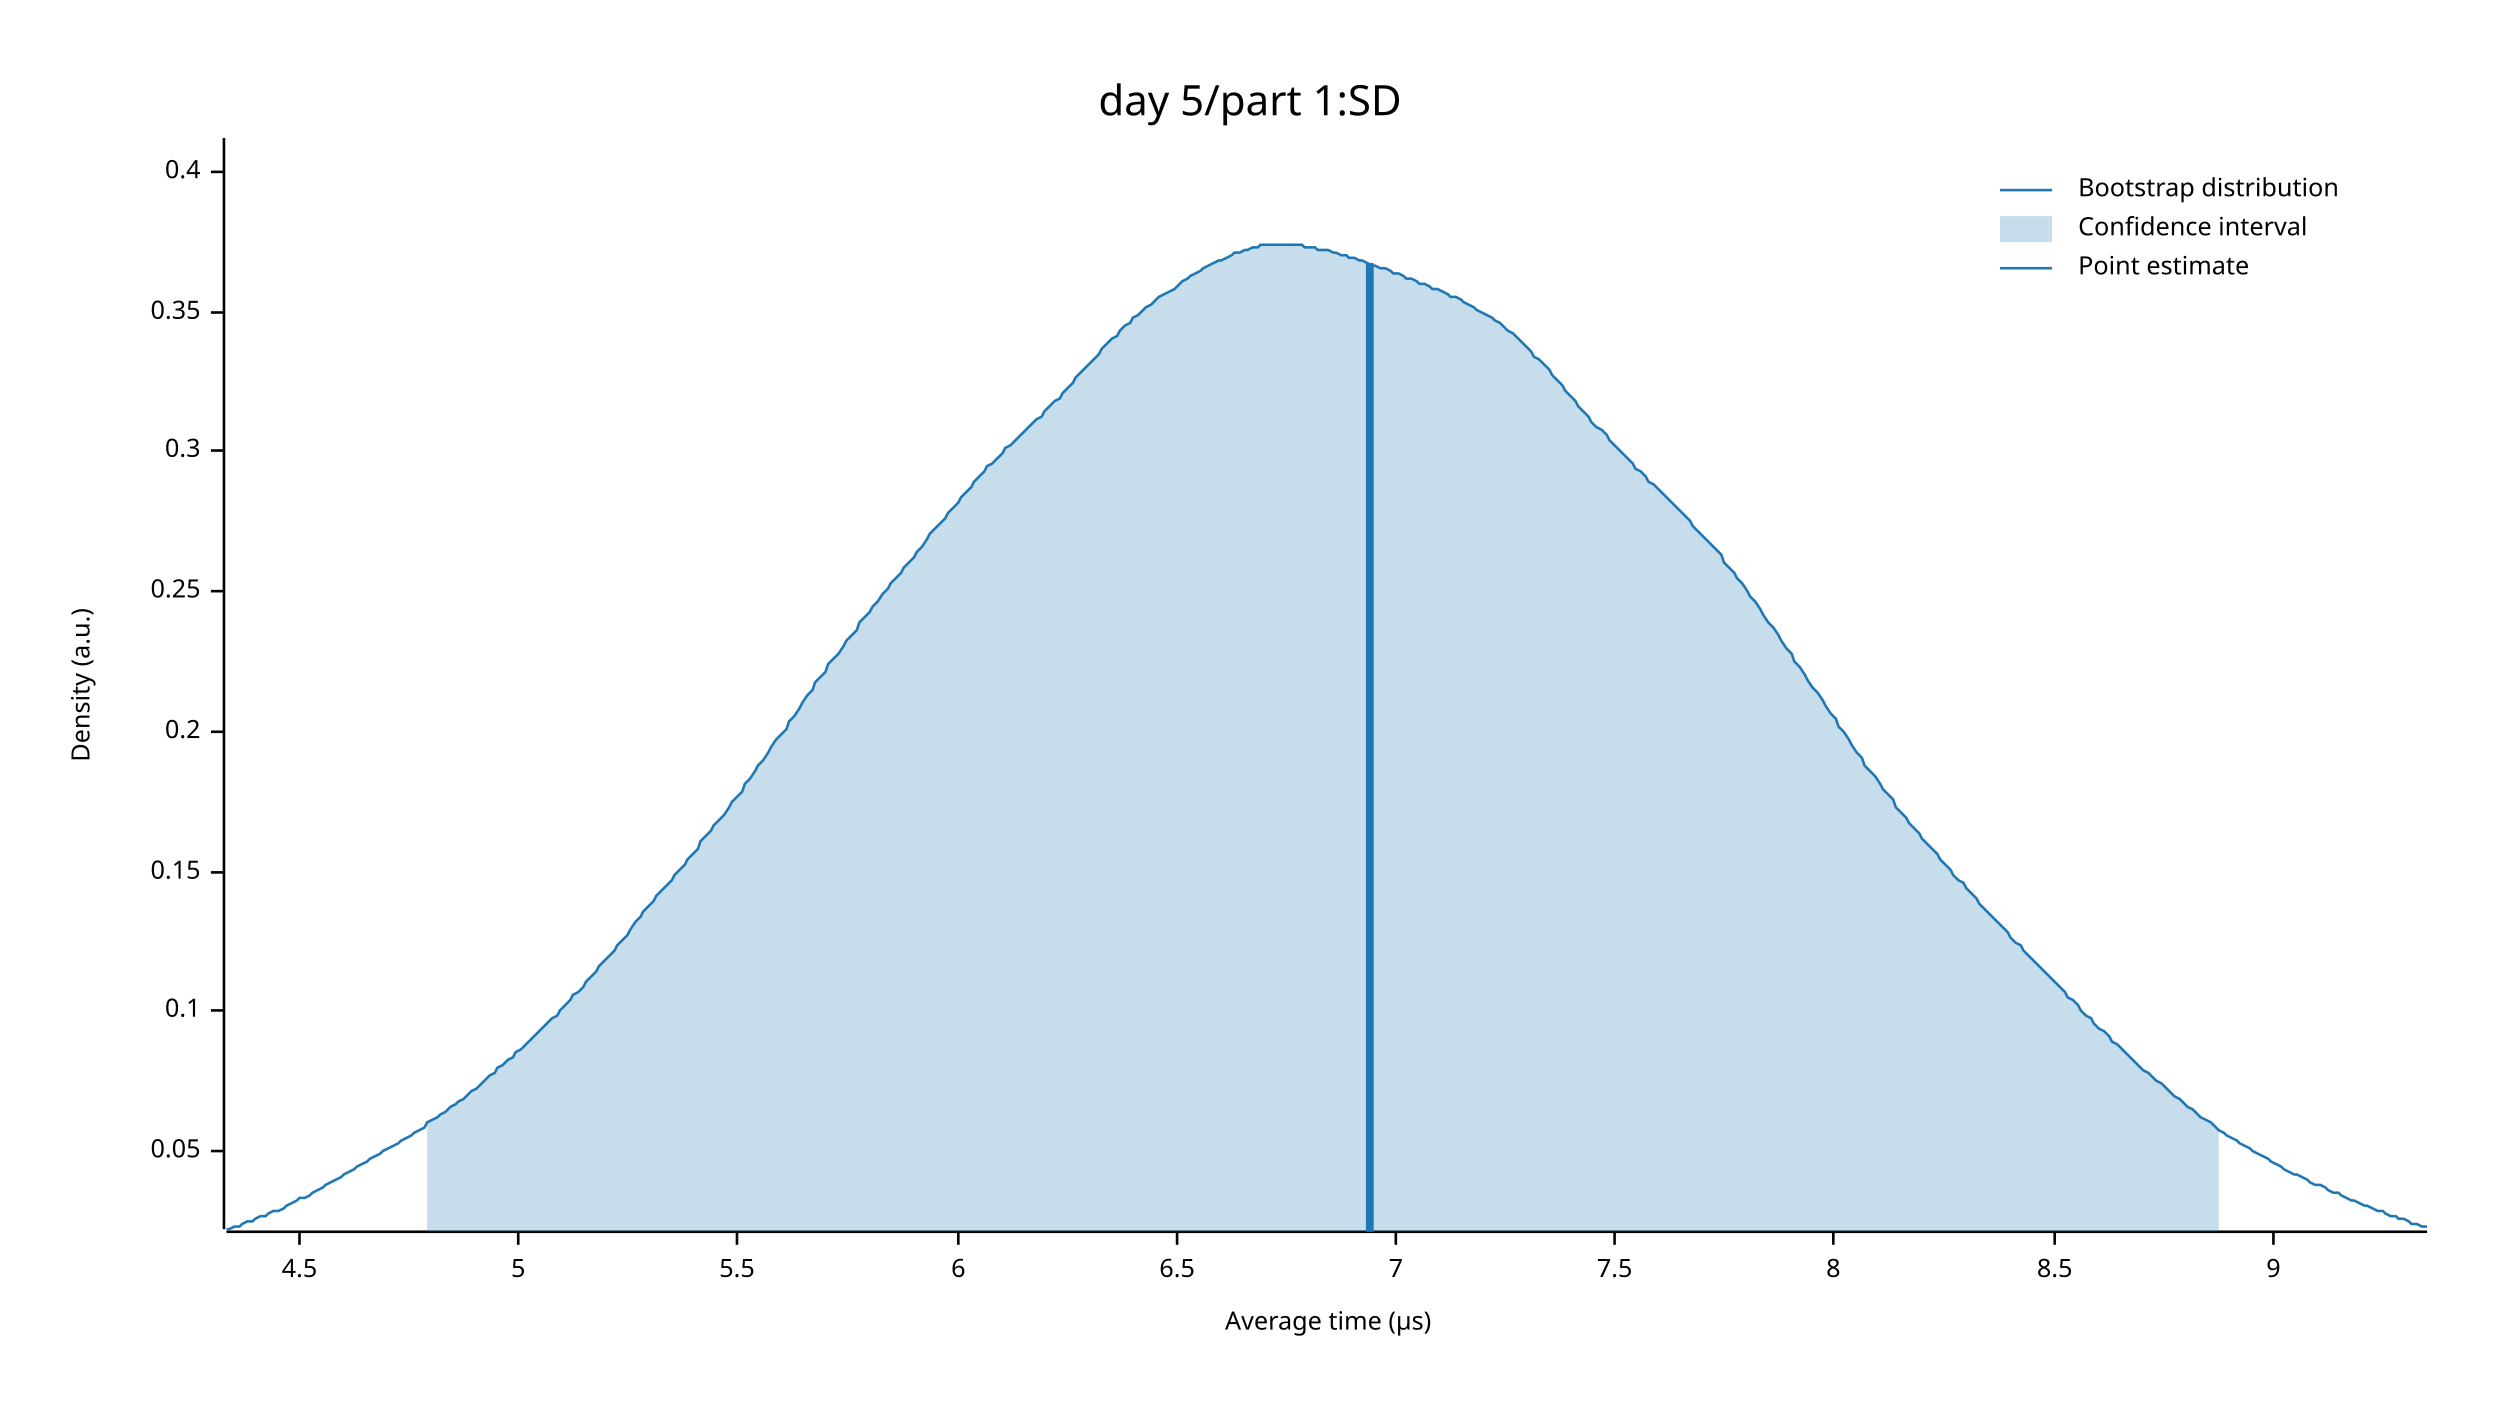
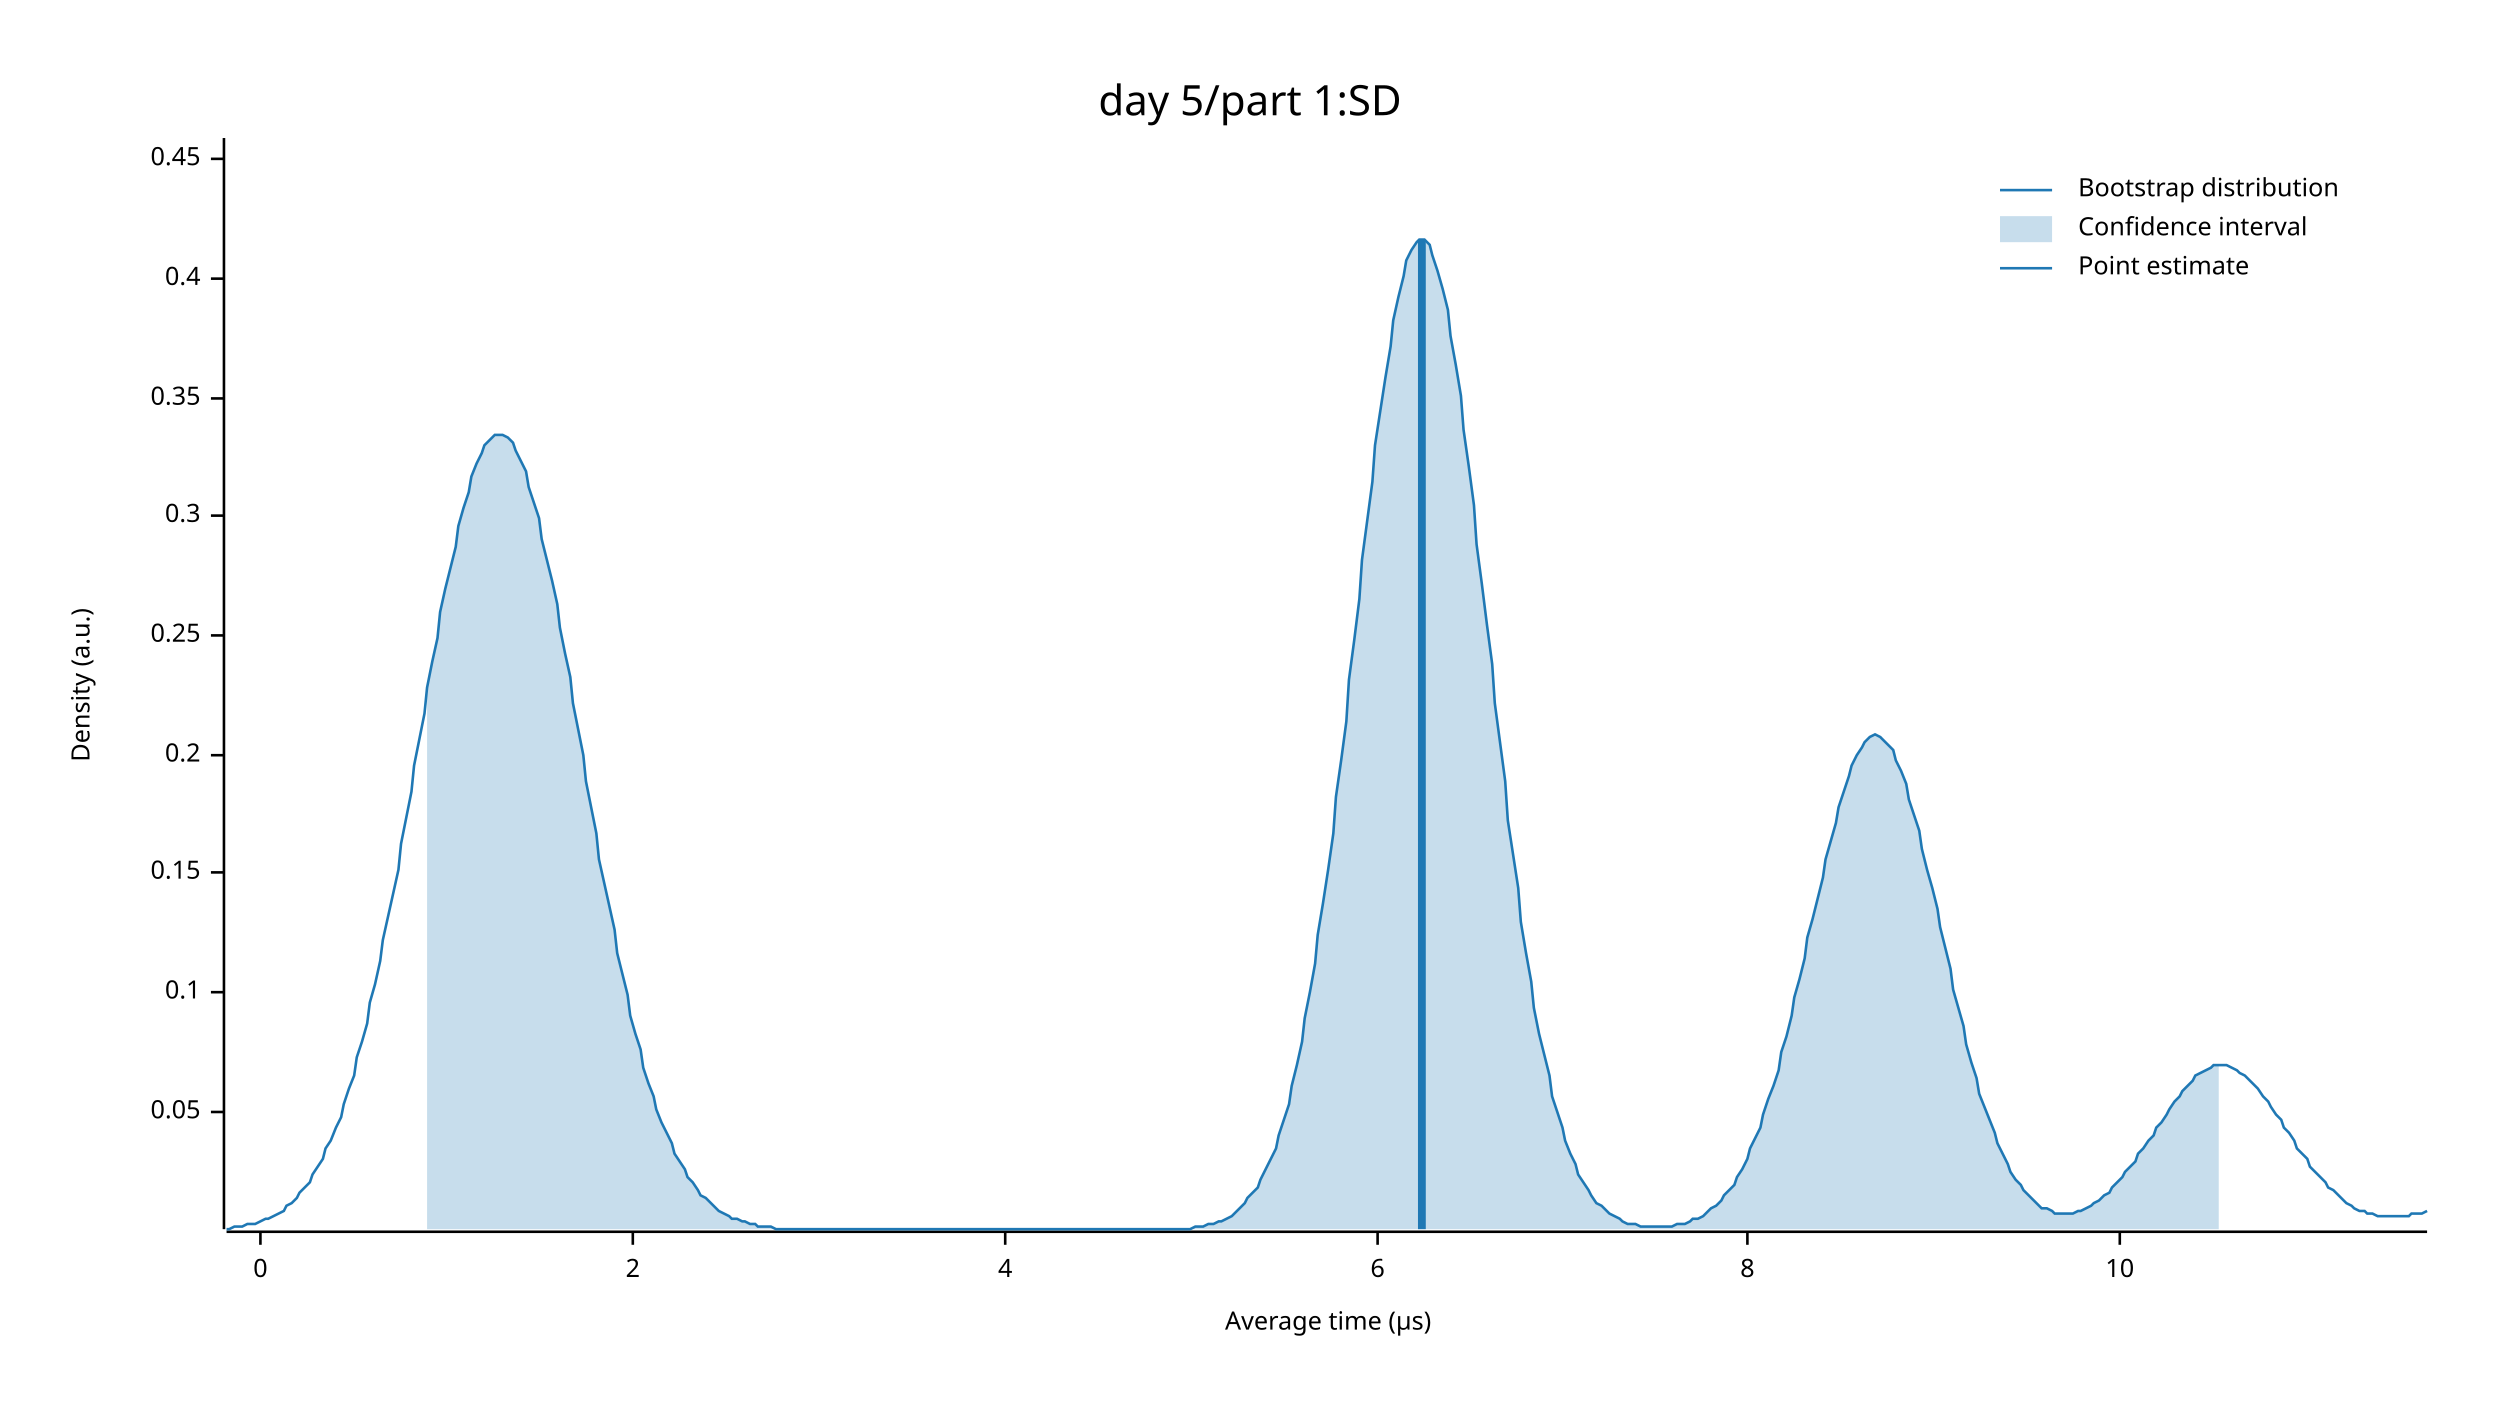
<svg xmlns="http://www.w3.org/2000/svg" width="960" height="540" viewBox="0 0 960 540">
  <text x="480" y="32" dy="0.76em" text-anchor="middle" font-family="sans-serif" font-size="16.129" opacity="1" fill="#000000">
day 5/part 1:SD
</text>
  <text x="27" y="263" dy="0.76em" text-anchor="middle" font-family="sans-serif" font-size="9.677" opacity="1" fill="#000000" transform="rotate(270, 27, 263)">
Density (a.u.)
</text>
  <text x="510" y="513" dy="-0.5ex" text-anchor="middle" font-family="sans-serif" font-size="9.677" opacity="1" fill="#000000">
Average time (µs)
</text>
  <polyline fill="none" opacity="1" stroke="#000000" stroke-width="1" points="86,53 86,472 " />
-   <text x="77" y="442" dy="0.5ex" text-anchor="end" font-family="sans-serif" font-size="9.677" opacity="1" fill="#000000">
+   <text x="77" y="427" dy="0.5ex" text-anchor="end" font-family="sans-serif" font-size="9.677" opacity="1" fill="#000000">
0.05
</text>
-   <polyline fill="none" opacity="1" stroke="#000000" stroke-width="1" points="81,442 86,442 " />
-   <text x="77" y="388" dy="0.5ex" text-anchor="end" font-family="sans-serif" font-size="9.677" opacity="1" fill="#000000">
+   <polyline fill="none" opacity="1" stroke="#000000" stroke-width="1" points="81,427 86,427 " />
+   <text x="77" y="381" dy="0.5ex" text-anchor="end" font-family="sans-serif" font-size="9.677" opacity="1" fill="#000000">
0.1
</text>
-   <polyline fill="none" opacity="1" stroke="#000000" stroke-width="1" points="81,388 86,388 " />
+   <polyline fill="none" opacity="1" stroke="#000000" stroke-width="1" points="81,381 86,381 " />
  <text x="77" y="335" dy="0.5ex" text-anchor="end" font-family="sans-serif" font-size="9.677" opacity="1" fill="#000000">
0.15
</text>
  <polyline fill="none" opacity="1" stroke="#000000" stroke-width="1" points="81,335 86,335 " />
-   <text x="77" y="281" dy="0.5ex" text-anchor="end" font-family="sans-serif" font-size="9.677" opacity="1" fill="#000000">
+   <text x="77" y="290" dy="0.5ex" text-anchor="end" font-family="sans-serif" font-size="9.677" opacity="1" fill="#000000">
0.2
</text>
-   <polyline fill="none" opacity="1" stroke="#000000" stroke-width="1" points="81,281 86,281 " />
-   <text x="77" y="227" dy="0.5ex" text-anchor="end" font-family="sans-serif" font-size="9.677" opacity="1" fill="#000000">
+   <polyline fill="none" opacity="1" stroke="#000000" stroke-width="1" points="81,290 86,290 " />
+   <text x="77" y="244" dy="0.5ex" text-anchor="end" font-family="sans-serif" font-size="9.677" opacity="1" fill="#000000">
0.25
</text>
-   <polyline fill="none" opacity="1" stroke="#000000" stroke-width="1" points="81,227 86,227 " />
-   <text x="77" y="173" dy="0.5ex" text-anchor="end" font-family="sans-serif" font-size="9.677" opacity="1" fill="#000000">
+   <polyline fill="none" opacity="1" stroke="#000000" stroke-width="1" points="81,244 86,244 " />
+   <text x="77" y="198" dy="0.5ex" text-anchor="end" font-family="sans-serif" font-size="9.677" opacity="1" fill="#000000">
0.3
</text>
-   <polyline fill="none" opacity="1" stroke="#000000" stroke-width="1" points="81,173 86,173 " />
-   <text x="77" y="120" dy="0.5ex" text-anchor="end" font-family="sans-serif" font-size="9.677" opacity="1" fill="#000000">
+   <polyline fill="none" opacity="1" stroke="#000000" stroke-width="1" points="81,198 86,198 " />
+   <text x="77" y="153" dy="0.5ex" text-anchor="end" font-family="sans-serif" font-size="9.677" opacity="1" fill="#000000">
0.35
</text>
-   <polyline fill="none" opacity="1" stroke="#000000" stroke-width="1" points="81,120 86,120 " />
-   <text x="77" y="66" dy="0.5ex" text-anchor="end" font-family="sans-serif" font-size="9.677" opacity="1" fill="#000000">
+   <polyline fill="none" opacity="1" stroke="#000000" stroke-width="1" points="81,153 86,153 " />
+   <text x="77" y="107" dy="0.5ex" text-anchor="end" font-family="sans-serif" font-size="9.677" opacity="1" fill="#000000">
0.4
</text>
-   <polyline fill="none" opacity="1" stroke="#000000" stroke-width="1" points="81,66 86,66 " />
+   <polyline fill="none" opacity="1" stroke="#000000" stroke-width="1" points="81,107 86,107 " />
+   <text x="77" y="61" dy="0.5ex" text-anchor="end" font-family="sans-serif" font-size="9.677" opacity="1" fill="#000000">
+ 0.45
+ </text>
+   <polyline fill="none" opacity="1" stroke="#000000" stroke-width="1" points="81,61 86,61 " />
  <polyline fill="none" opacity="1" stroke="#000000" stroke-width="1" points="87,473 932,473 " />
-   <text x="115" y="483" dy="0.76em" text-anchor="middle" font-family="sans-serif" font-size="9.677" opacity="1" fill="#000000">
- 4.5
+   <text x="100" y="483" dy="0.76em" text-anchor="middle" font-family="sans-serif" font-size="9.677" opacity="1" fill="#000000">
+ 0
</text>
-   <polyline fill="none" opacity="1" stroke="#000000" stroke-width="1" points="115,473 115,478 " />
-   <text x="199" y="483" dy="0.76em" text-anchor="middle" font-family="sans-serif" font-size="9.677" opacity="1" fill="#000000">
- 5
+   <polyline fill="none" opacity="1" stroke="#000000" stroke-width="1" points="100,473 100,478 " />
+   <text x="243" y="483" dy="0.76em" text-anchor="middle" font-family="sans-serif" font-size="9.677" opacity="1" fill="#000000">
+ 2
</text>
-   <polyline fill="none" opacity="1" stroke="#000000" stroke-width="1" points="199,473 199,478 " />
-   <text x="283" y="483" dy="0.76em" text-anchor="middle" font-family="sans-serif" font-size="9.677" opacity="1" fill="#000000">
- 5.5
+   <polyline fill="none" opacity="1" stroke="#000000" stroke-width="1" points="243,473 243,478 " />
+   <text x="386" y="483" dy="0.76em" text-anchor="middle" font-family="sans-serif" font-size="9.677" opacity="1" fill="#000000">
+ 4
</text>
-   <polyline fill="none" opacity="1" stroke="#000000" stroke-width="1" points="283,473 283,478 " />
-   <text x="368" y="483" dy="0.76em" text-anchor="middle" font-family="sans-serif" font-size="9.677" opacity="1" fill="#000000">
+   <polyline fill="none" opacity="1" stroke="#000000" stroke-width="1" points="386,473 386,478 " />
+   <text x="529" y="483" dy="0.76em" text-anchor="middle" font-family="sans-serif" font-size="9.677" opacity="1" fill="#000000">
6
</text>
-   <polyline fill="none" opacity="1" stroke="#000000" stroke-width="1" points="368,473 368,478 " />
-   <text x="452" y="483" dy="0.76em" text-anchor="middle" font-family="sans-serif" font-size="9.677" opacity="1" fill="#000000">
- 6.5
- </text>
-   <polyline fill="none" opacity="1" stroke="#000000" stroke-width="1" points="452,473 452,478 " />
-   <text x="536" y="483" dy="0.76em" text-anchor="middle" font-family="sans-serif" font-size="9.677" opacity="1" fill="#000000">
- 7
- </text>
-   <polyline fill="none" opacity="1" stroke="#000000" stroke-width="1" points="536,473 536,478 " />
-   <text x="620" y="483" dy="0.76em" text-anchor="middle" font-family="sans-serif" font-size="9.677" opacity="1" fill="#000000">
- 7.5
- </text>
-   <polyline fill="none" opacity="1" stroke="#000000" stroke-width="1" points="620,473 620,478 " />
-   <text x="704" y="483" dy="0.76em" text-anchor="middle" font-family="sans-serif" font-size="9.677" opacity="1" fill="#000000">
+   <polyline fill="none" opacity="1" stroke="#000000" stroke-width="1" points="529,473 529,478 " />
+   <text x="671" y="483" dy="0.76em" text-anchor="middle" font-family="sans-serif" font-size="9.677" opacity="1" fill="#000000">
8
</text>
-   <polyline fill="none" opacity="1" stroke="#000000" stroke-width="1" points="704,473 704,478 " />
-   <text x="789" y="483" dy="0.76em" text-anchor="middle" font-family="sans-serif" font-size="9.677" opacity="1" fill="#000000">
- 8.5
+   <polyline fill="none" opacity="1" stroke="#000000" stroke-width="1" points="671,473 671,478 " />
+   <text x="814" y="483" dy="0.76em" text-anchor="middle" font-family="sans-serif" font-size="9.677" opacity="1" fill="#000000">
+ 10
</text>
-   <polyline fill="none" opacity="1" stroke="#000000" stroke-width="1" points="789,473 789,478 " />
-   <text x="873" y="483" dy="0.76em" text-anchor="middle" font-family="sans-serif" font-size="9.677" opacity="1" fill="#000000">
- 9
- </text>
-   <polyline fill="none" opacity="1" stroke="#000000" stroke-width="1" points="873,473 873,478 " />
-   <polyline fill="none" opacity="1" stroke="#1F78B4" stroke-width="1" points="87,472 88,472 90,471 92,471 93,470 95,469 97,469 98,468 100,467 102,467 103,466 105,465 107,465 109,464 110,463 112,462 114,461 115,460 117,460 119,459 120,458 122,457 124,456 125,455 127,454 129,453 131,452 132,451 134,450 136,449 137,448 139,447 141,446 142,445 144,444 146,443 147,442 149,441 151,440 153,439 154,438 156,437 158,436 159,435 161,434 163,433 164,431 166,430 168,429 169,428 171,427 173,425 175,424 176,423 178,422 180,420 181,419 183,418 185,416 186,415 188,413 190,412 191,410 193,409 195,407 197,406 198,404 200,403 202,401 203,400 205,398 207,396 208,395 210,393 212,391 214,390 215,388 217,386 219,384 220,382 222,381 224,379 225,377 227,375 229,373 230,371 232,369 234,367 236,365 237,363 239,361 241,359 242,357 244,354 246,352 247,350 249,348 251,346 252,344 254,342 256,340 258,338 259,336 261,334 263,332 264,330 266,328 268,326 269,323 271,321 273,319 274,317 276,315 278,313 280,310 281,308 283,306 285,304 286,301 288,299 290,296 291,294 293,292 295,289 296,287 298,284 300,282 302,280 303,277 305,275 307,272 308,270 310,267 312,265 313,262 315,260 317,258 318,255 320,253 322,251 324,248 325,246 327,244 329,242 330,239 332,237 334,235 335,233 337,231 339,228 341,226 342,224 344,222 346,220 347,218 349,216 351,214 352,212 354,210 356,207 357,205 359,203 361,201 363,199 364,197 366,195 368,193 369,191 371,189 373,187 374,185 376,183 378,181 379,179 381,178 383,176 385,174 386,172 388,171 390,169 391,168 393,166 395,164 396,163 398,161 400,160 401,158 403,156 405,154 407,153 408,151 410,149 412,147 413,145 415,143 417,141 418,140 420,138 422,136 423,134 425,132 427,130 429,129 430,127 432,125 434,124 435,122 437,121 439,119 440,118 442,117 444,115 445,114 447,113 449,112 451,111 452,110 454,108 456,107 457,106 459,105 461,104 462,103 464,102 466,101 468,100 469,100 471,99 473,98 474,97 476,97 478,96 479,96 481,95 483,95 484,94 486,94 488,94 490,94 491,94 493,94 495,94 496,94 498,94 500,94 501,95 503,95 505,95 506,96 508,96 510,96 512,97 513,97 515,98 517,98 518,99 520,99 522,100 523,100 525,101 527,102 528,102 530,103 532,103 534,104 535,105 537,105 539,106 540,107 542,107 544,108 545,109 547,109 549,110 550,111 552,111 554,112 556,113 557,114 559,114 561,115 562,116 564,117 566,118 567,119 569,120 571,121 573,122 574,123 576,124 578,126 579,127 581,128 583,130 584,131 586,133 588,135 589,137 591,138 593,140 595,142 596,144 598,146 600,148 601,150 603,152 605,154 606,156 608,158 610,160 611,162 613,164 615,165 617,167 618,169 620,171 622,173 623,174 625,176 627,178 628,180 630,181 632,183 633,185 635,186 637,188 639,190 640,191 642,193 644,195 645,196 647,198 649,200 650,202 652,204 654,206 655,207 657,209 659,211 661,213 662,216 664,218 666,220 667,222 669,224 671,227 672,229 674,231 676,234 677,236 679,239 681,241 683,244 684,246 686,249 688,251 689,254 691,256 693,259 694,261 696,264 698,266 700,269 701,271 703,274 705,276 706,279 708,281 710,284 711,286 713,289 715,291 716,294 718,296 720,298 722,301 723,303 725,305 727,307 728,310 730,312 732,314 733,316 735,318 737,320 738,322 740,324 742,326 744,328 745,330 747,332 749,334 750,336 752,338 754,339 755,341 757,343 759,345 760,347 762,349 764,351 766,353 767,354 769,356 771,358 772,360 774,362 776,363 777,365 779,367 781,369 782,370 784,372 786,374 788,376 789,377 791,379 793,381 794,383 796,384 798,386 799,388 801,390 803,391 804,393 806,395 808,396 810,398 811,400 813,401 815,403 816,404 818,406 820,408 821,409 823,411 825,412 827,414 828,415 830,416 832,418 833,419 835,421 837,422 838,423 840,425 842,426 843,427 845,429 847,430 849,431 850,432 852,434 854,435 855,436 857,437 859,438 860,439 862,440 864,441 865,442 867,443 869,444 871,445 872,446 874,447 876,448 877,449 879,450 881,451 882,451 884,452 886,453 887,454 889,455 891,455 893,456 894,457 896,458 898,458 899,459 901,460 903,461 904,461 906,462 908,463 909,463 911,464 913,465 915,465 916,466 918,467 920,467 921,468 923,468 925,469 926,470 928,470 930,471 932,471 " />
-   <polygon opacity="0.25" fill="#1F78B4" points="164,431 166,430 168,429 169,428 171,427 173,425 175,424 176,423 178,422 180,420 181,419 183,418 185,416 186,415 188,413 190,412 191,410 193,409 195,407 197,406 198,404 200,403 202,401 203,400 205,398 207,396 208,395 210,393 212,391 214,390 215,388 217,386 219,384 220,382 222,381 224,379 225,377 227,375 229,373 230,371 232,369 234,367 236,365 237,363 239,361 241,359 242,357 244,354 246,352 247,350 249,348 251,346 252,344 254,342 256,340 258,338 259,336 261,334 263,332 264,330 266,328 268,326 269,323 271,321 273,319 274,317 276,315 278,313 280,310 281,308 283,306 285,304 286,301 288,299 290,296 291,294 293,292 295,289 296,287 298,284 300,282 302,280 303,277 305,275 307,272 308,270 310,267 312,265 313,262 315,260 317,258 318,255 320,253 322,251 324,248 325,246 327,244 329,242 330,239 332,237 334,235 335,233 337,231 339,228 341,226 342,224 344,222 346,220 347,218 349,216 351,214 352,212 354,210 356,207 357,205 359,203 361,201 363,199 364,197 366,195 368,193 369,191 371,189 373,187 374,185 376,183 378,181 379,179 381,178 383,176 385,174 386,172 388,171 390,169 391,168 393,166 395,164 396,163 398,161 400,160 401,158 403,156 405,154 407,153 408,151 410,149 412,147 413,145 415,143 417,141 418,140 420,138 422,136 423,134 425,132 427,130 429,129 430,127 432,125 434,124 435,122 437,121 439,119 440,118 442,117 444,115 445,114 447,113 449,112 451,111 452,110 454,108 456,107 457,106 459,105 461,104 462,103 464,102 466,101 468,100 469,100 471,99 473,98 474,97 476,97 478,96 479,96 481,95 483,95 484,94 486,94 488,94 490,94 491,94 493,94 495,94 496,94 498,94 500,94 501,95 503,95 505,95 506,96 508,96 510,96 512,97 513,97 515,98 517,98 518,99 520,99 522,100 523,100 525,101 527,102 528,102 530,103 532,103 534,104 535,105 537,105 539,106 540,107 542,107 544,108 545,109 547,109 549,110 550,111 552,111 554,112 556,113 557,114 559,114 561,115 562,116 564,117 566,118 567,119 569,120 571,121 573,122 574,123 576,124 578,126 579,127 581,128 583,130 584,131 586,133 588,135 589,137 591,138 593,140 595,142 596,144 598,146 600,148 601,150 603,152 605,154 606,156 608,158 610,160 611,162 613,164 615,165 617,167 618,169 620,171 622,173 623,174 625,176 627,178 628,180 630,181 632,183 633,185 635,186 637,188 639,190 640,191 642,193 644,195 645,196 647,198 649,200 650,202 652,204 654,206 655,207 657,209 659,211 661,213 662,216 664,218 666,220 667,222 669,224 671,227 672,229 674,231 676,234 677,236 679,239 681,241 683,244 684,246 686,249 688,251 689,254 691,256 693,259 694,261 696,264 698,266 700,269 701,271 703,274 705,276 706,279 708,281 710,284 711,286 713,289 715,291 716,294 718,296 720,298 722,301 723,303 725,305 727,307 728,310 730,312 732,314 733,316 735,318 737,320 738,322 740,324 742,326 744,328 745,330 747,332 749,334 750,336 752,338 754,339 755,341 757,343 759,345 760,347 762,349 764,351 766,353 767,354 769,356 771,358 772,360 774,362 776,363 777,365 779,367 781,369 782,370 784,372 786,374 788,376 789,377 791,379 793,381 794,383 796,384 798,386 799,388 801,390 803,391 804,393 806,395 808,396 810,398 811,400 813,401 815,403 816,404 818,406 820,408 821,409 823,411 825,412 827,414 828,415 830,416 832,418 833,419 835,421 837,422 838,423 840,425 842,426 843,427 845,429 847,430 849,431 850,432 852,434 852,473 164,473 " />
-   <polyline fill="none" opacity="1" stroke="#1F78B4" stroke-width="3" points="526,473 526,101 " />
+   <polyline fill="none" opacity="1" stroke="#000000" stroke-width="1" points="814,473 814,478 " />
+   <polyline fill="none" opacity="1" stroke="#1F78B4" stroke-width="1" points="87,472 88,472 90,471 92,471 93,471 95,470 97,470 98,470 100,469 102,468 103,468 105,467 107,466 109,465 110,463 112,462 114,460 115,458 117,456 119,454 120,451 122,448 124,445 125,441 127,438 129,433 131,429 132,424 134,418 136,413 137,406 139,400 141,393 142,385 144,378 146,369 147,361 149,352 151,343 153,334 154,324 156,314 158,304 159,294 161,284 163,274 164,264 166,254 168,245 169,235 171,226 173,218 175,210 176,202 178,195 180,189 181,183 183,178 185,174 186,171 188,169 190,167 191,167 193,167 195,168 197,170 198,173 200,177 202,181 203,187 205,193 207,199 208,207 210,215 212,223 214,232 215,241 217,251 219,260 220,270 222,280 224,290 225,300 227,310 229,320 230,330 232,339 234,348 236,357 237,366 239,374 241,382 242,390 244,397 246,403 247,410 249,416 251,421 252,426 254,431 256,435 258,439 259,443 261,446 263,449 264,452 266,454 268,457 269,459 271,460 273,462 274,463 276,465 278,466 280,467 281,468 283,468 285,469 286,469 288,470 290,470 291,471 293,471 295,471 296,471 298,472 300,472 302,472 303,472 305,472 307,472 308,472 310,472 312,472 313,472 315,472 317,472 318,472 320,472 322,472 324,472 325,472 327,472 329,472 330,472 332,472 334,472 335,472 337,472 339,472 341,472 342,472 344,472 346,472 347,472 349,472 351,472 352,472 354,472 356,472 357,472 359,472 361,472 363,472 364,472 366,472 368,472 369,472 371,472 373,472 374,472 376,472 378,472 379,472 381,472 383,472 385,472 386,472 388,472 390,472 391,472 393,472 395,472 396,472 398,472 400,472 401,472 403,472 405,472 407,472 408,472 410,472 412,472 413,472 415,472 417,472 418,472 420,472 422,472 423,472 425,472 427,472 429,472 430,472 432,472 434,472 435,472 437,472 439,472 440,472 442,472 444,472 445,472 447,472 449,472 451,472 452,472 454,472 456,472 457,472 459,471 461,471 462,471 464,470 466,470 468,469 469,469 471,468 473,467 474,466 476,464 478,462 479,460 481,458 483,456 484,453 486,449 488,445 490,441 491,436 493,430 495,424 496,417 498,409 500,400 501,391 503,381 505,370 506,359 508,347 510,334 512,320 513,306 515,292 517,277 518,261 520,246 522,230 523,215 525,200 527,185 528,171 530,158 532,145 534,133 535,123 537,114 539,106 540,100 542,96 544,93 545,92 547,92 549,94 550,98 552,104 554,111 556,119 557,129 559,140 561,152 562,165 564,179 566,194 567,209 569,224 571,240 573,255 574,270 576,285 578,300 579,315 581,328 583,341 584,354 586,366 588,377 589,387 591,397 593,405 595,413 596,421 598,427 600,433 601,438 603,443 605,447 606,451 608,454 610,457 611,459 613,462 615,463 617,465 618,466 620,467 622,468 623,469 625,470 627,470 628,470 630,471 632,471 633,471 635,471 637,471 639,471 640,471 642,471 644,470 645,470 647,470 649,469 650,468 652,468 654,467 655,466 657,464 659,463 661,461 662,459 664,457 666,455 667,452 669,449 671,445 672,441 674,437 676,433 677,428 679,422 681,417 683,411 684,404 686,398 688,390 689,383 691,376 693,368 694,360 696,353 698,345 700,337 701,330 703,323 705,316 706,310 708,304 710,298 711,294 713,290 715,287 716,285 718,283 720,282 722,283 723,284 725,286 727,288 728,292 730,296 732,301 733,307 735,313 737,319 738,326 740,334 742,341 744,349 745,356 747,364 749,372 750,380 752,387 754,394 755,401 757,408 759,414 760,420 762,425 764,430 766,435 767,439 769,443 771,447 772,450 774,453 776,455 777,457 779,459 781,461 782,462 784,464 786,464 788,465 789,466 791,466 793,466 794,466 796,466 798,465 799,465 801,464 803,463 804,462 806,461 808,459 810,458 811,456 813,454 815,452 816,450 818,448 820,446 821,443 823,441 825,438 827,436 828,433 830,431 832,428 833,426 835,423 837,421 838,419 840,417 842,415 843,413 845,412 847,411 849,410 850,409 852,409 854,409 855,409 857,410 859,411 860,412 862,413 864,415 865,416 867,418 869,421 871,423 872,425 874,428 876,430 877,433 879,435 881,438 882,441 884,443 886,445 887,448 889,450 891,452 893,454 894,456 896,457 898,459 899,460 901,462 903,463 904,464 906,465 908,465 909,466 911,466 913,467 915,467 916,467 918,467 920,467 921,467 923,467 925,467 926,466 928,466 930,466 932,465 " />
+   <polygon opacity="0.25" fill="#1F78B4" points="164,264 166,254 168,245 169,235 171,226 173,218 175,210 176,202 178,195 180,189 181,183 183,178 185,174 186,171 188,169 190,167 191,167 193,167 195,168 197,170 198,173 200,177 202,181 203,187 205,193 207,199 208,207 210,215 212,223 214,232 215,241 217,251 219,260 220,270 222,280 224,290 225,300 227,310 229,320 230,330 232,339 234,348 236,357 237,366 239,374 241,382 242,390 244,397 246,403 247,410 249,416 251,421 252,426 254,431 256,435 258,439 259,443 261,446 263,449 264,452 266,454 268,457 269,459 271,460 273,462 274,463 276,465 278,466 280,467 281,468 283,468 285,469 286,469 288,470 290,470 291,471 293,471 295,471 296,471 298,472 300,472 302,472 303,472 305,472 307,472 308,472 310,472 312,472 313,472 315,472 317,472 318,472 320,472 322,472 324,472 325,472 327,472 329,472 330,472 332,472 334,472 335,472 337,472 339,472 341,472 342,472 344,472 346,472 347,472 349,472 351,472 352,472 354,472 356,472 357,472 359,472 361,472 363,472 364,472 366,472 368,472 369,472 371,472 373,472 374,472 376,472 378,472 379,472 381,472 383,472 385,472 386,472 388,472 390,472 391,472 393,472 395,472 396,472 398,472 400,472 401,472 403,472 405,472 407,472 408,472 410,472 412,472 413,472 415,472 417,472 418,472 420,472 422,472 423,472 425,472 427,472 429,472 430,472 432,472 434,472 435,472 437,472 439,472 440,472 442,472 444,472 445,472 447,472 449,472 451,472 452,472 454,472 456,472 457,472 459,471 461,471 462,471 464,470 466,470 468,469 469,469 471,468 473,467 474,466 476,464 478,462 479,460 481,458 483,456 484,453 486,449 488,445 490,441 491,436 493,430 495,424 496,417 498,409 500,400 501,391 503,381 505,370 506,359 508,347 510,334 512,320 513,306 515,292 517,277 518,261 520,246 522,230 523,215 525,200 527,185 528,171 530,158 532,145 534,133 535,123 537,114 539,106 540,100 542,96 544,93 545,92 547,92 549,94 550,98 552,104 554,111 556,119 557,129 559,140 561,152 562,165 564,179 566,194 567,209 569,224 571,240 573,255 574,270 576,285 578,300 579,315 581,328 583,341 584,354 586,366 588,377 589,387 591,397 593,405 595,413 596,421 598,427 600,433 601,438 603,443 605,447 606,451 608,454 610,457 611,459 613,462 615,463 617,465 618,466 620,467 622,468 623,469 625,470 627,470 628,470 630,471 632,471 633,471 635,471 637,471 639,471 640,471 642,471 644,470 645,470 647,470 649,469 650,468 652,468 654,467 655,466 657,464 659,463 661,461 662,459 664,457 666,455 667,452 669,449 671,445 672,441 674,437 676,433 677,428 679,422 681,417 683,411 684,404 686,398 688,390 689,383 691,376 693,368 694,360 696,353 698,345 700,337 701,330 703,323 705,316 706,310 708,304 710,298 711,294 713,290 715,287 716,285 718,283 720,282 722,283 723,284 725,286 727,288 728,292 730,296 732,301 733,307 735,313 737,319 738,326 740,334 742,341 744,349 745,356 747,364 749,372 750,380 752,387 754,394 755,401 757,408 759,414 760,420 762,425 764,430 766,435 767,439 769,443 771,447 772,450 774,453 776,455 777,457 779,459 781,461 782,462 784,464 786,464 788,465 789,466 791,466 793,466 794,466 796,466 798,465 799,465 801,464 803,463 804,462 806,461 808,459 810,458 811,456 813,454 815,452 816,450 818,448 820,446 821,443 823,441 825,438 827,436 828,433 830,431 832,428 833,426 835,423 837,421 838,419 840,417 842,415 843,413 845,412 847,411 849,410 850,409 852,409 852,472 164,472 " />
+   <polyline fill="none" opacity="1" stroke="#1F78B4" stroke-width="3" points="546,472 546,92 " />
  <text x="798" y="68" dy="0.76em" text-anchor="start" font-family="sans-serif" font-size="9.677" opacity="1" fill="#000000">
Bootstrap distribution
</text>
  <text x="798" y="83" dy="0.76em" text-anchor="start" font-family="sans-serif" font-size="9.677" opacity="1" fill="#000000">
Confidence interval
</text>
  <text x="798" y="98" dy="0.76em" text-anchor="start" font-family="sans-serif" font-size="9.677" opacity="1" fill="#000000">
Point estimate
</text>
  <polyline fill="none" opacity="1" stroke="#1F78B4" stroke-width="1" points="768,73 788,73 " />
  <rect x="768" y="83" width="20" height="10" opacity="0.25" fill="#1F78B4" stroke="none" />
  <polyline fill="none" opacity="1" stroke="#1F78B4" stroke-width="1" points="768,103 788,103 " />
</svg>
